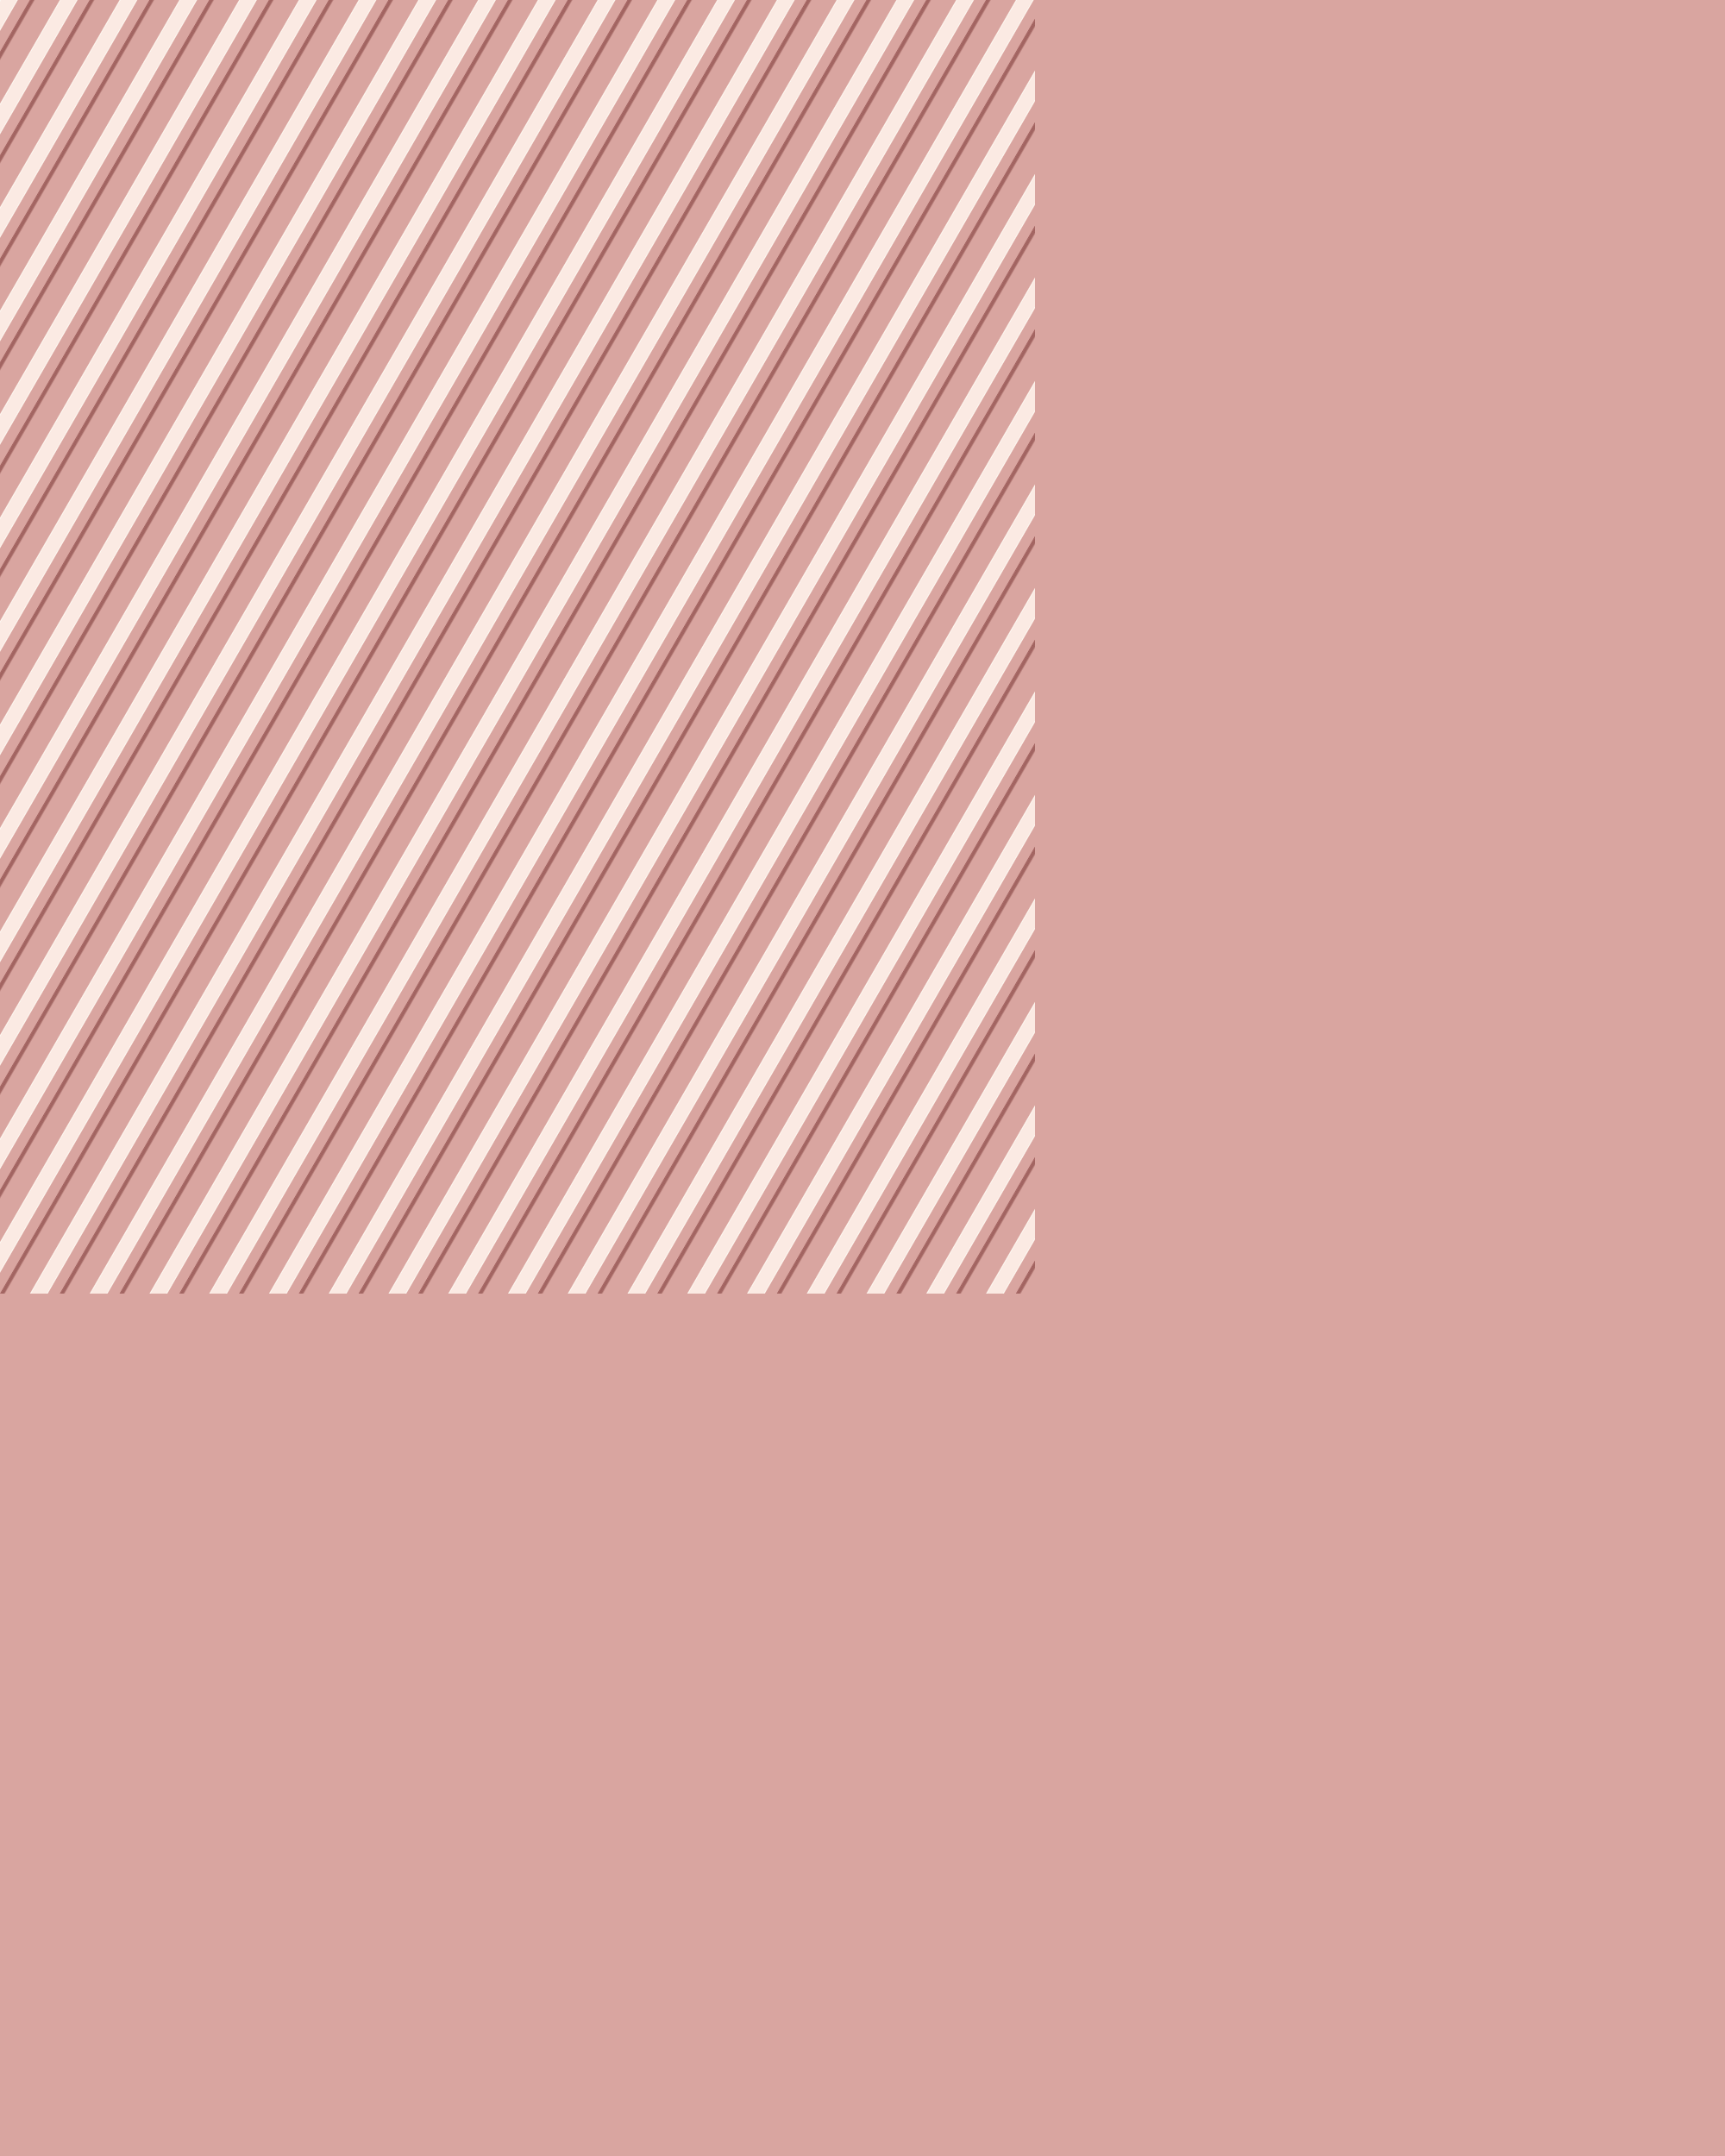
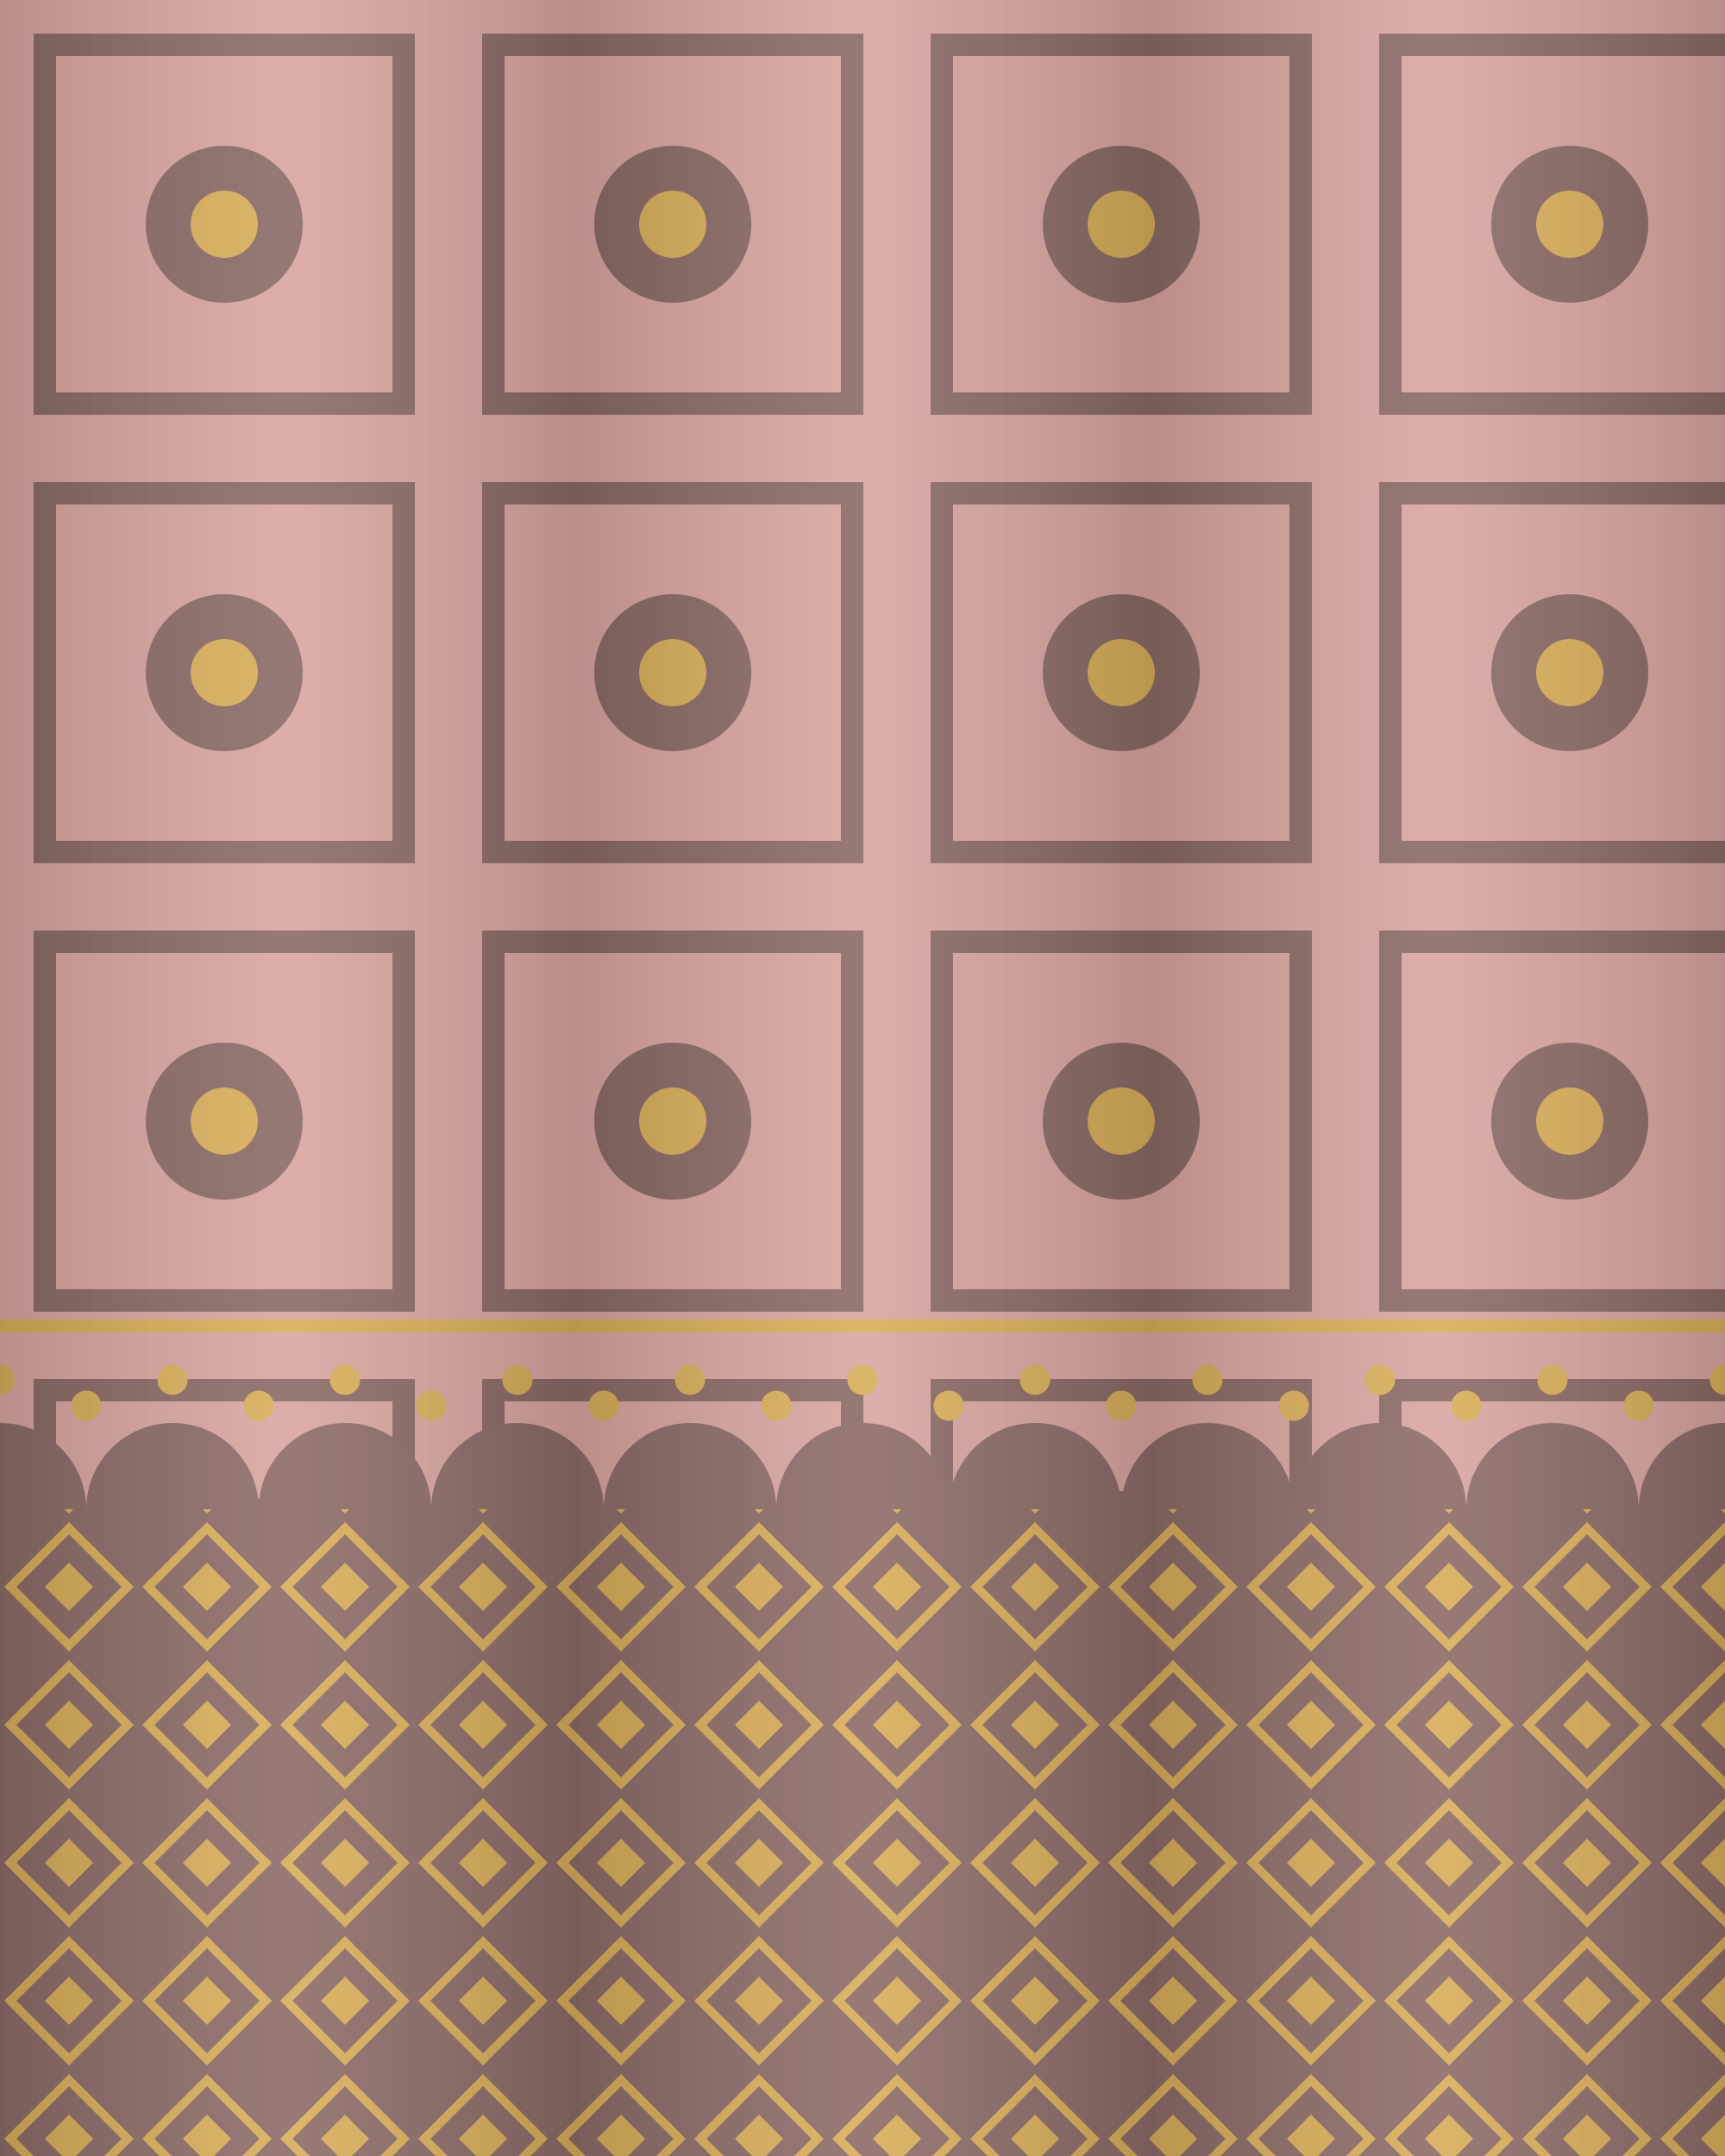
<svg xmlns="http://www.w3.org/2000/svg" viewBox="0 0 800 1000" width="800" height="1000">
  <defs>
-     <pattern id="p" width="40" height="40" patternUnits="userSpaceOnUse" patternTransform="rotate(30)">
-       <rect width="12" height="40" fill="#fff2ea" />
-       <rect x="20" width="3" height="40" fill="#9b5d5a" />
+     <pattern id="p" width="208" height="208" patternUnits="userSpaceOnUse">
+       <rect width="208" height="208" fill="#d9a5a0" />
+       <g transform="scale(2.6)">
+         <rect x="8" y="8" width="64" height="64" fill="none" stroke="#8b6a65" stroke-width="4" />
+         <circle cx="40" cy="40" r="14" fill="#8b6a65" />
+         <circle cx="40" cy="40" r="6" fill="#d8ae5a" />
+       </g>
    </pattern>
+     <pattern id="b" width="64" height="64" patternUnits="userSpaceOnUse">
+       <rect width="64" height="64" fill="#8d6b68" />
+       <g transform="scale(0.8)">
+         <path d="M40 6 74 40 40 74 6 40Z" fill="none" stroke="#d8ae5a" stroke-width="5" />
+         <path d="M40 26 54 40 40 54 26 40Z" fill="#d8ae5a" />
+       </g>
+     </pattern>
+     <linearGradient id="f" x1="0" x2="800" gradientUnits="userSpaceOnUse">
+       <stop offset="0" stop-color="#000" stop-opacity="0.14" />
+       <stop offset="0.167" stop-color="#fff" stop-opacity="0.1" />
+       <stop offset="0.333" stop-color="#000" stop-opacity="0.14" />
+       <stop offset="0.5" stop-color="#fff" stop-opacity="0.1" />
+       <stop offset="0.667" stop-color="#000" stop-opacity="0.14" />
+       <stop offset="0.833" stop-color="#fff" stop-opacity="0.1" />
+       <stop offset="1" stop-color="#000" stop-opacity="0.14" />
+     </linearGradient>
  </defs>
-   <rect width="800" height="1000" fill="#d9a5a0" />
-   <rect width="800" height="1000" fill="url(#p)" transform="scale(0.6)" opacity="0.9" />
+   <rect width="800" height="1000" fill="url(#p)" />
+   <circle cx="0" cy="700" r="40" fill="#8d6b68" />
+   <circle cx="80" cy="700" r="40" fill="#8d6b68" />
+   <circle cx="160" cy="700" r="40" fill="#8d6b68" />
+   <circle cx="240" cy="700" r="40" fill="#8d6b68" />
+   <circle cx="320" cy="700" r="40" fill="#8d6b68" />
+   <circle cx="400" cy="700" r="40" fill="#8d6b68" />
+   <circle cx="480" cy="700" r="40" fill="#8d6b68" />
+   <circle cx="560" cy="700" r="40" fill="#8d6b68" />
+   <circle cx="640" cy="700" r="40" fill="#8d6b68" />
+   <circle cx="720" cy="700" r="40" fill="#8d6b68" />
+   <circle cx="800" cy="700" r="40" fill="#8d6b68" />
+   <rect y="700" width="800" height="300" fill="url(#b)" />
+   <rect y="612" width="800" height="6" fill="#d8ae5a" />
+   <circle cx="0" cy="640" r="7" fill="#d8ae5a" />
+   <circle cx="40" cy="652" r="7" fill="#d8ae5a" />
+   <circle cx="80" cy="640" r="7" fill="#d8ae5a" />
+   <circle cx="120" cy="652" r="7" fill="#d8ae5a" />
+   <circle cx="160" cy="640" r="7" fill="#d8ae5a" />
+   <circle cx="200" cy="652" r="7" fill="#d8ae5a" />
+   <circle cx="240" cy="640" r="7" fill="#d8ae5a" />
+   <circle cx="280" cy="652" r="7" fill="#d8ae5a" />
+   <circle cx="320" cy="640" r="7" fill="#d8ae5a" />
+   <circle cx="360" cy="652" r="7" fill="#d8ae5a" />
+   <circle cx="400" cy="640" r="7" fill="#d8ae5a" />
+   <circle cx="440" cy="652" r="7" fill="#d8ae5a" />
+   <circle cx="480" cy="640" r="7" fill="#d8ae5a" />
+   <circle cx="520" cy="652" r="7" fill="#d8ae5a" />
+   <circle cx="560" cy="640" r="7" fill="#d8ae5a" />
+   <circle cx="600" cy="652" r="7" fill="#d8ae5a" />
+   <circle cx="640" cy="640" r="7" fill="#d8ae5a" />
+   <circle cx="680" cy="652" r="7" fill="#d8ae5a" />
+   <circle cx="720" cy="640" r="7" fill="#d8ae5a" />
+   <circle cx="760" cy="652" r="7" fill="#d8ae5a" />
+   <circle cx="800" cy="640" r="7" fill="#d8ae5a" />
+   <rect width="800" height="1000" fill="url(#f)" />
</svg>
